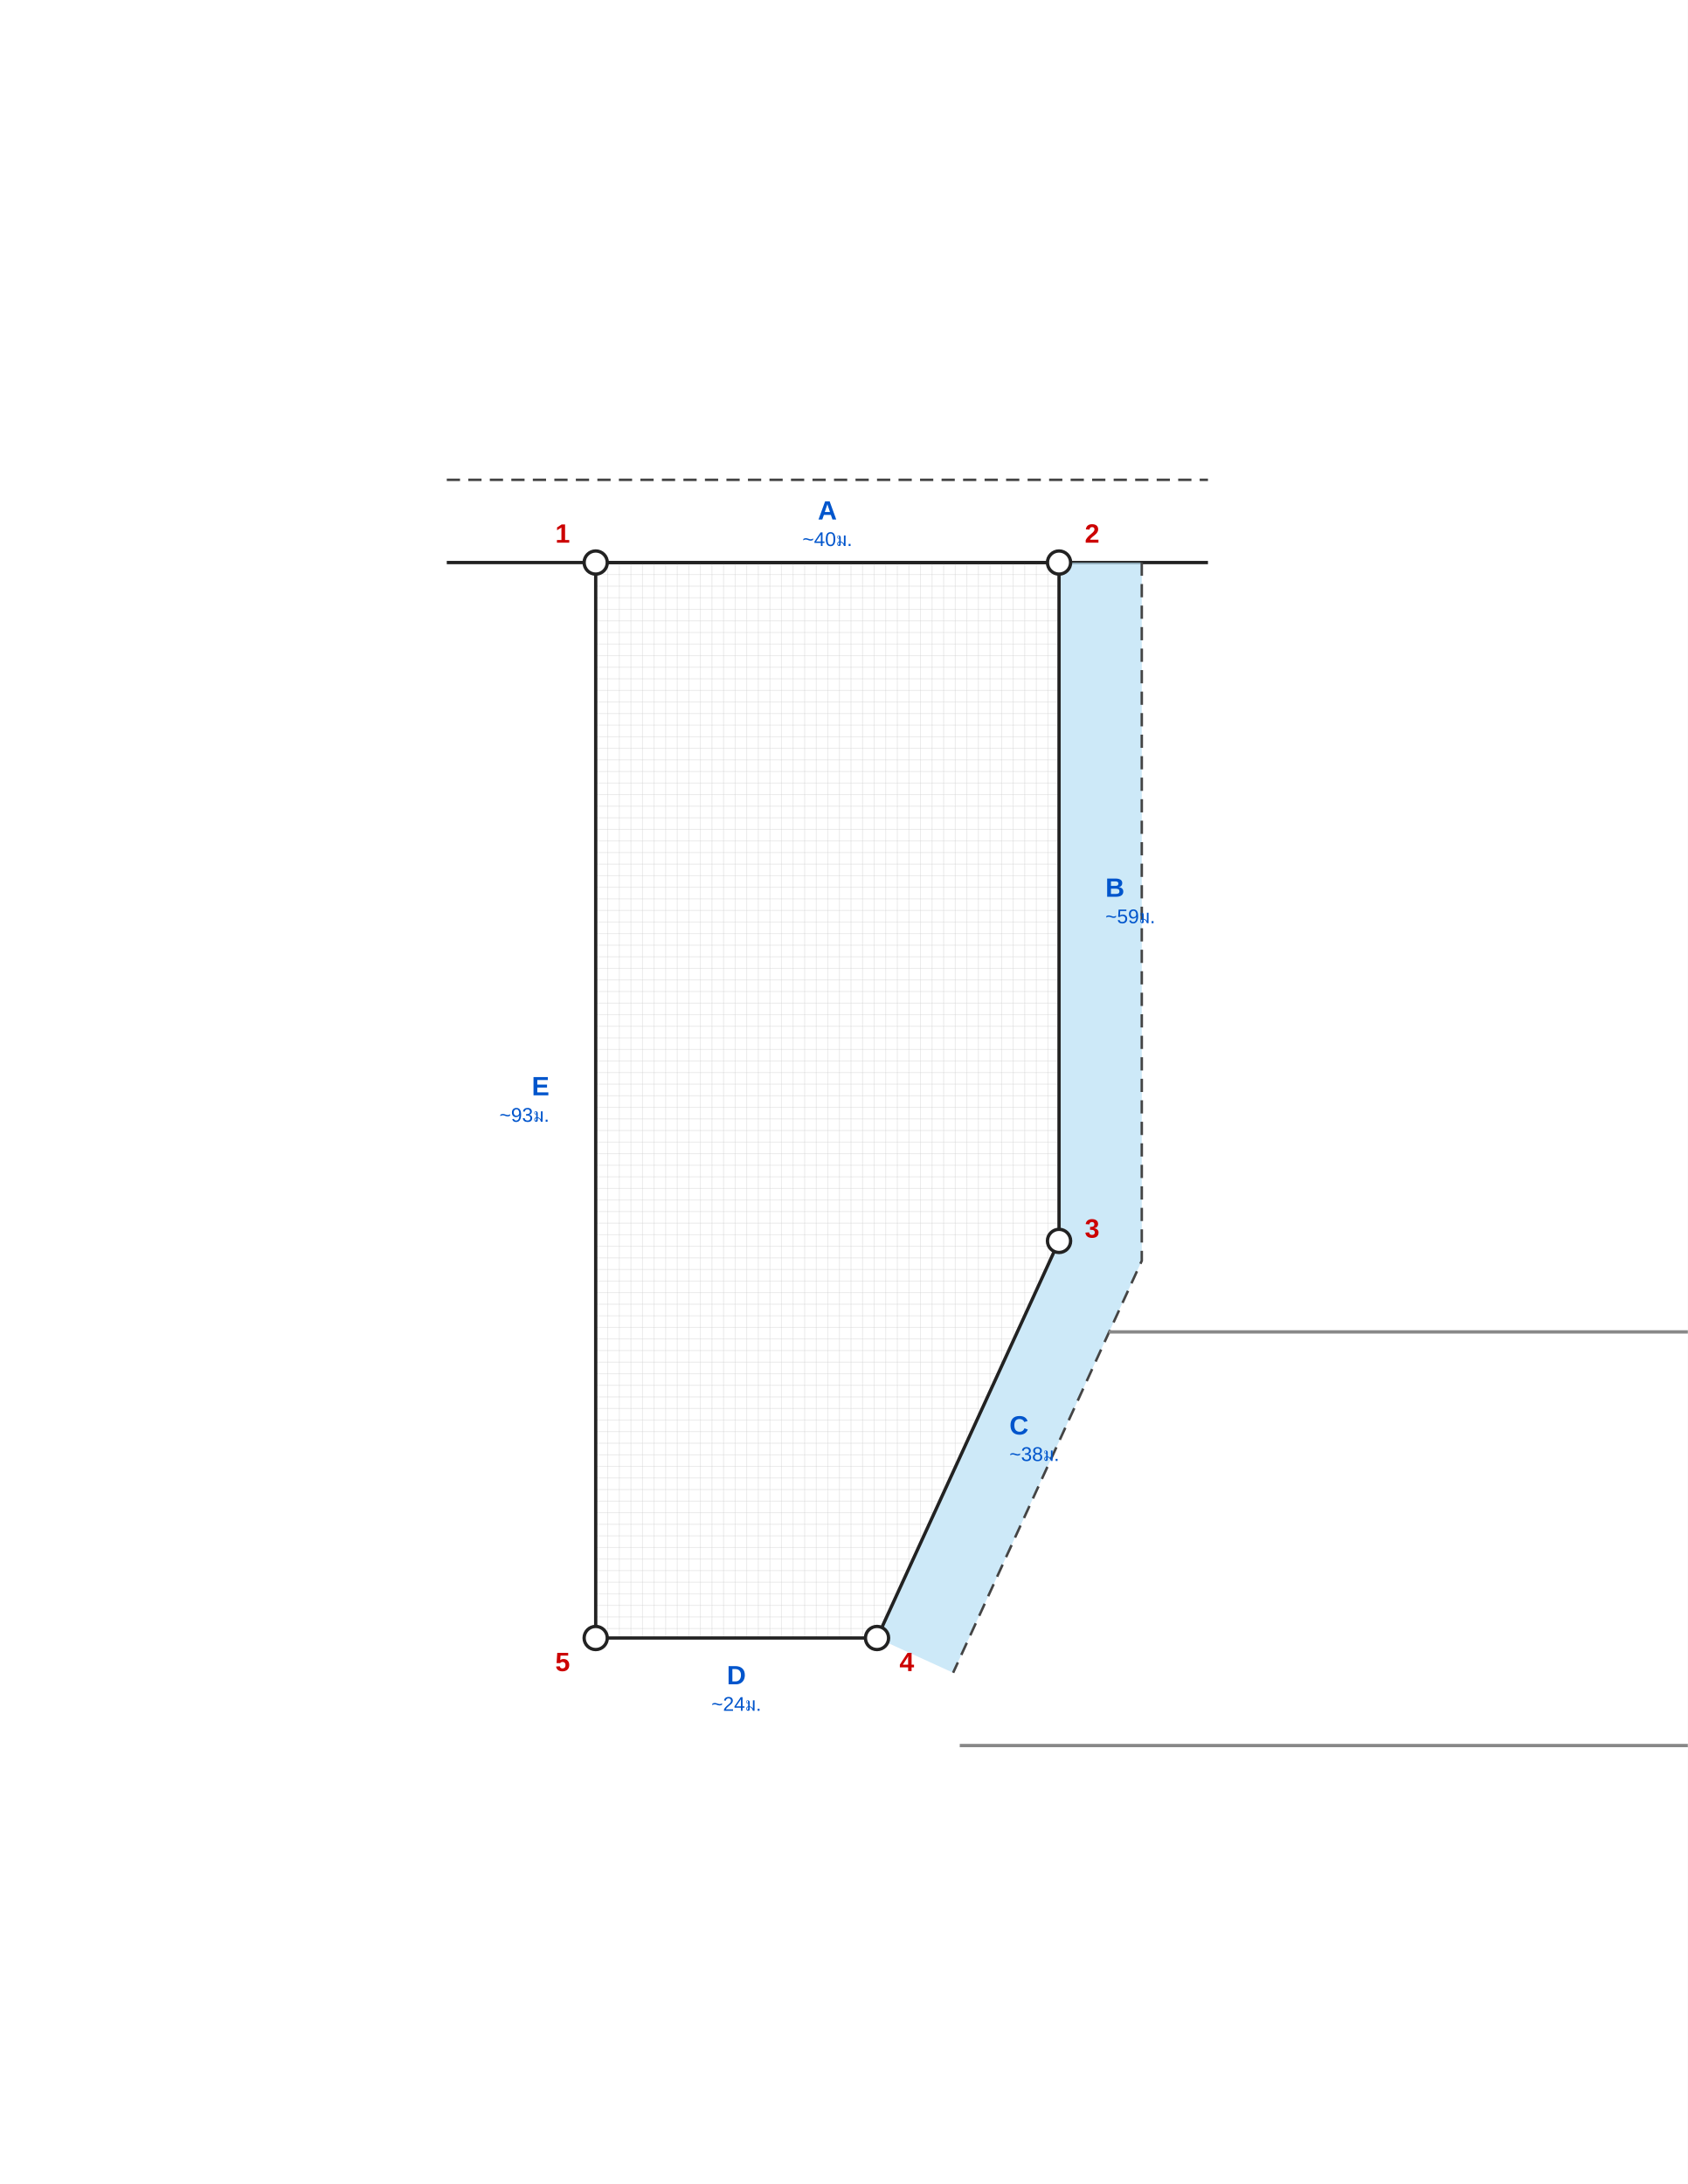
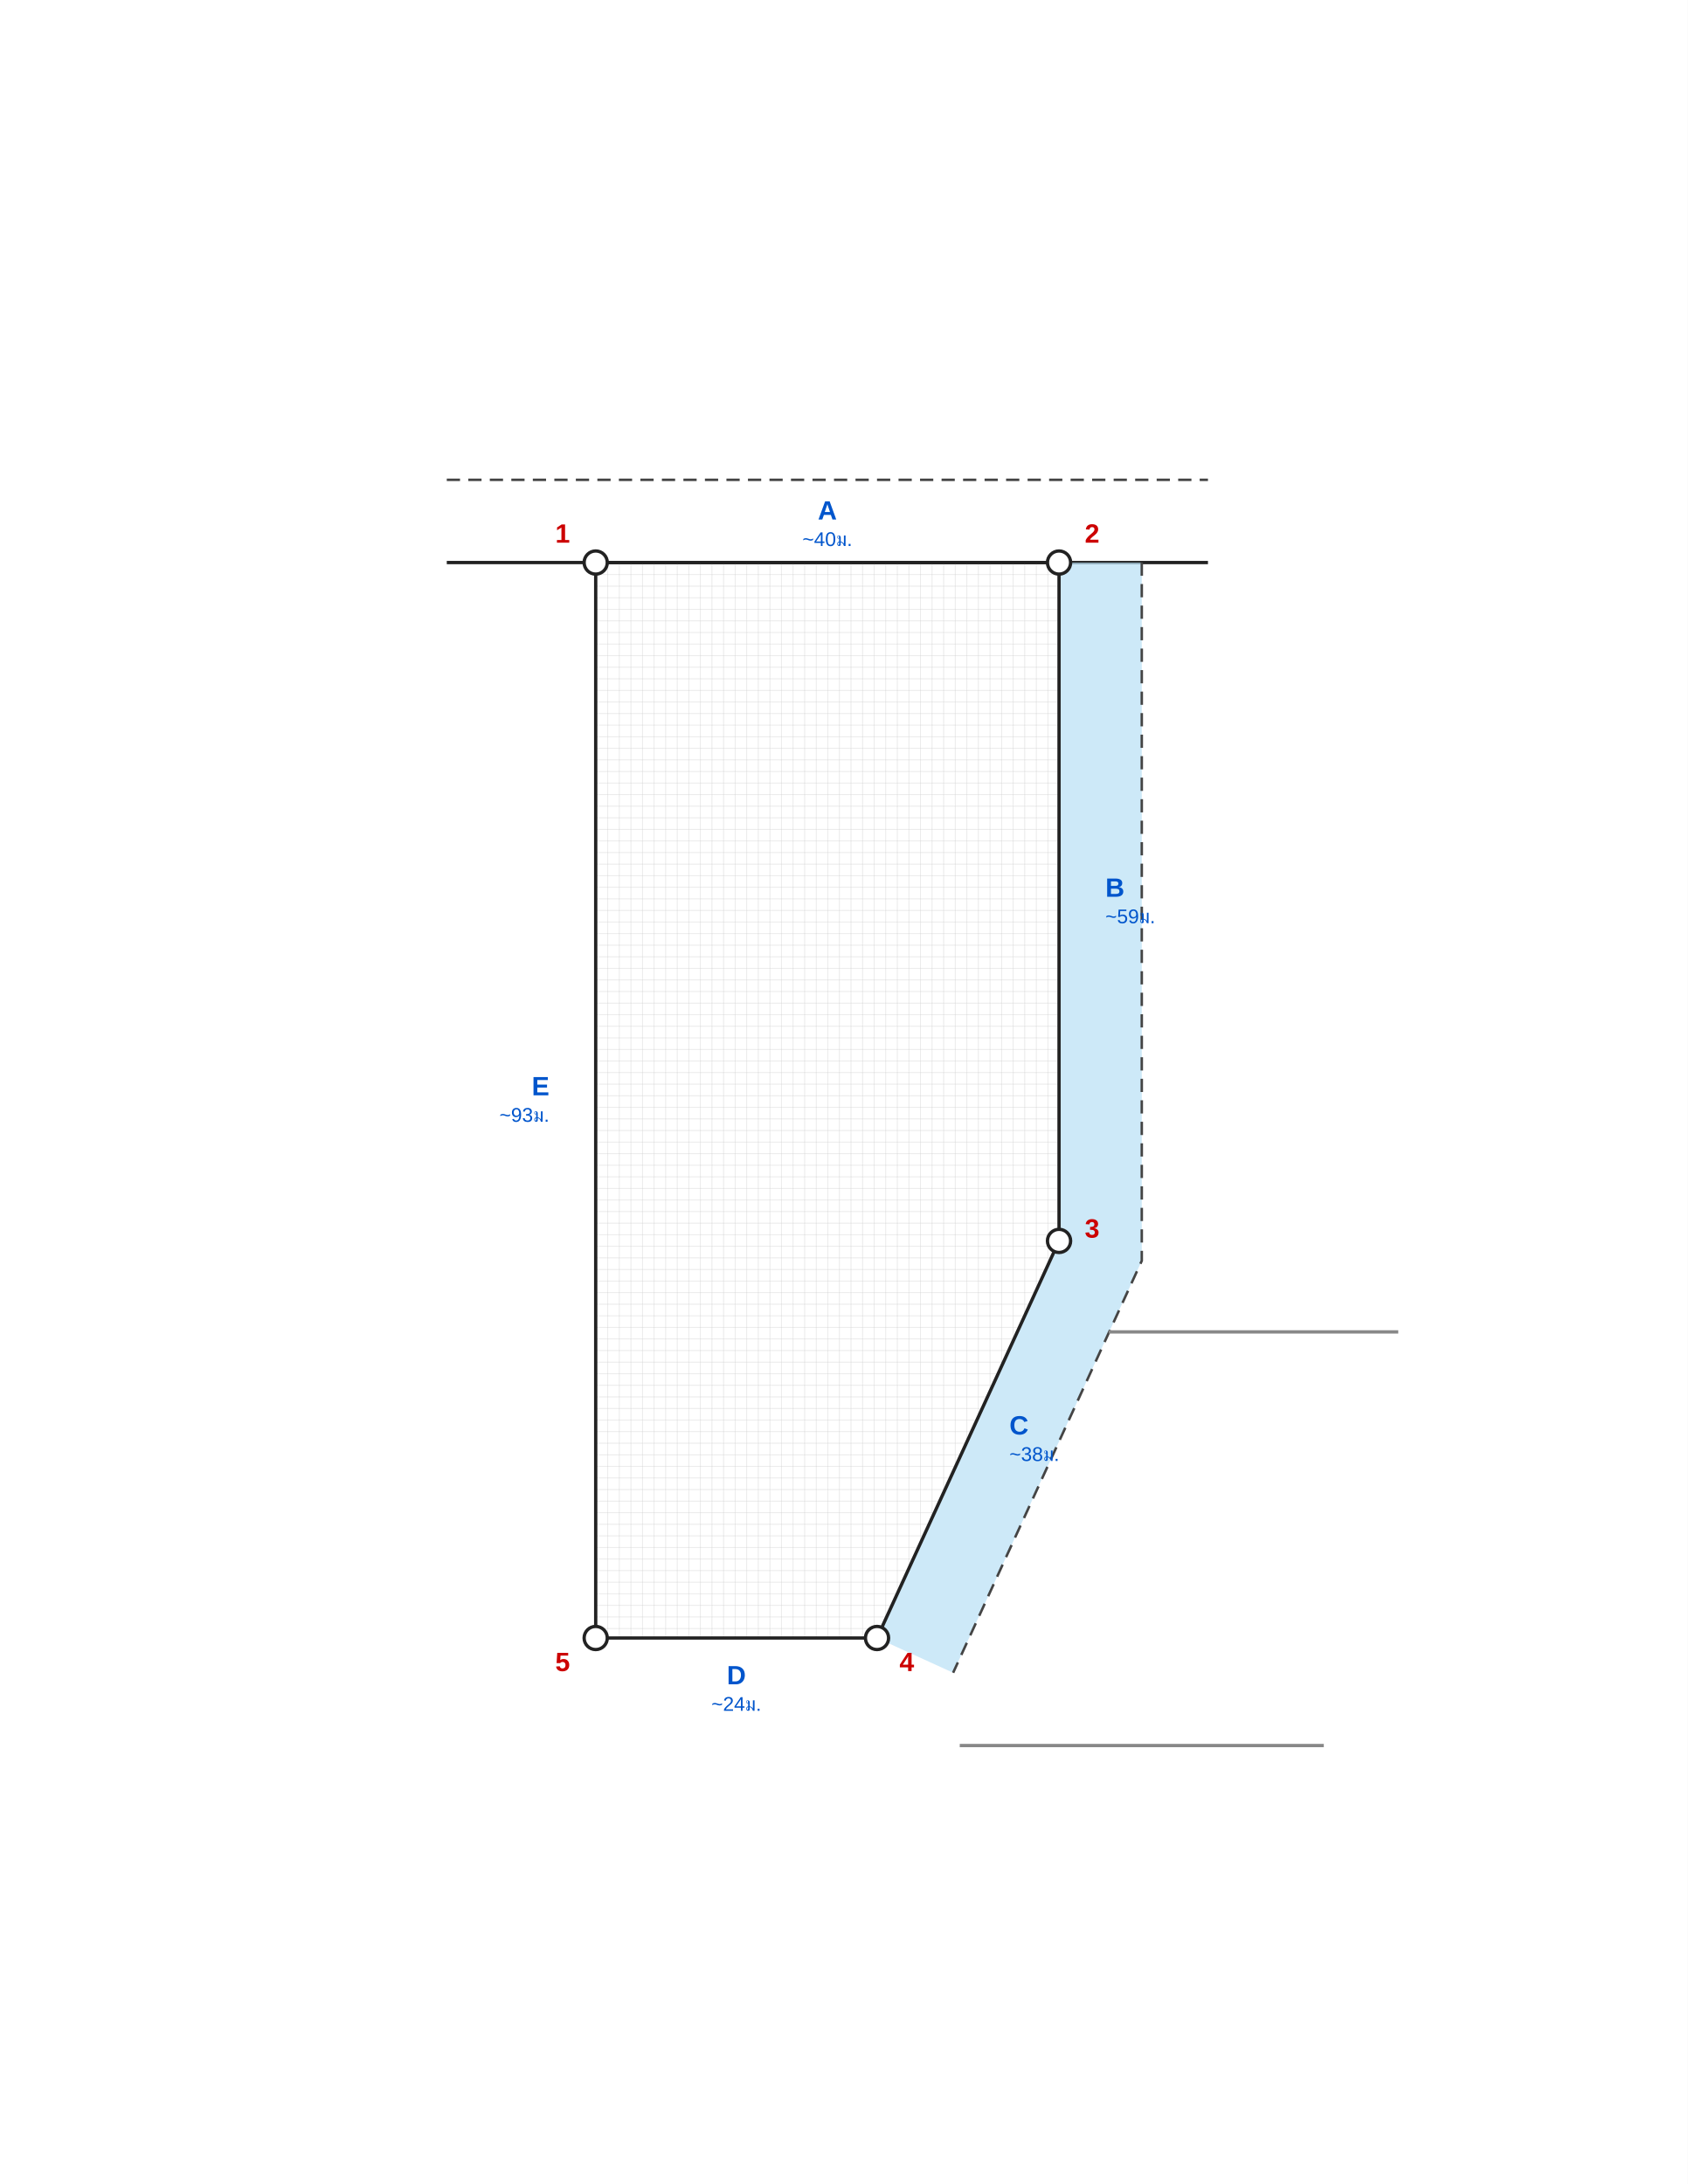
<svg xmlns="http://www.w3.org/2000/svg" viewBox="-210 -210 1020 1320" width="1020" height="1320">
  <rect x="-210" y="-210" width="1020" height="1320" fill="white" />
  <defs>
    <pattern id="grid1m" x="150" y="130" width="7" height="7" patternUnits="userSpaceOnUse">
      <line x1="0" y1="0" x2="7" y2="0" stroke="#ccc" stroke-width="0.4" />
      <line x1="0" y1="0" x2="0" y2="7" stroke="#ccc" stroke-width="0.4" />
    </pattern>
  </defs>
  <line x1="60" y1="80" x2="520" y2="80" stroke="#444" stroke-width="1.5" stroke-dasharray="8,5" />
  <line x1="60" y1="130" x2="520" y2="130" stroke="#222" stroke-width="2" />
  <polygon points="430,130 480,130 480,552 366,801 320,780 430,540" fill="#b8dff5" stroke="none" opacity="0.7" />
  <polyline points="480,130 480,552 366,801" fill="none" stroke="#444" stroke-width="1.5" stroke-dasharray="8,5" />
  <polygon points="150,130 430,130 430,540 320,780 150,780" fill="url(#grid1m)" stroke="none" />
  <polygon points="       150,130       430,130       430,540       320,780       150,780     " fill="none" stroke="#222" stroke-width="2" stroke-linejoin="round" />
-   <line x1="460" y1="595" x2="810" y2="595" stroke="#888" stroke-width="2" />
-   <line x1="370" y1="845" x2="810" y2="845" stroke="#888" stroke-width="2" />
+   <line x1="460" y1="595" x2="635" y2="595" stroke="#888" stroke-width="2" />
+   <line x1="370" y1="845" x2="590" y2="845" stroke="#888" stroke-width="2" />
  <circle cx="150" cy="130" r="7" fill="white" stroke="#222" stroke-width="2" />
  <circle cx="430" cy="130" r="7" fill="white" stroke="#222" stroke-width="2" />
  <circle cx="430" cy="540" r="7" fill="white" stroke="#222" stroke-width="2" />
  <circle cx="320" cy="780" r="7" fill="white" stroke="#222" stroke-width="2" />
  <circle cx="150" cy="780" r="7" fill="white" stroke="#222" stroke-width="2" />
  <text x="130" y="118" font-family="Arial" font-size="16" font-weight="bold" fill="#c00" text-anchor="middle">1</text>
  <text x="450" y="118" font-family="Arial" font-size="16" font-weight="bold" fill="#c00" text-anchor="middle">2</text>
  <text x="450" y="538" font-family="Arial" font-size="16" font-weight="bold" fill="#c00" text-anchor="middle">3</text>
  <text x="338" y="800" font-family="Arial" font-size="16" font-weight="bold" fill="#c00" text-anchor="middle">4</text>
  <text x="130" y="800" font-family="Arial" font-size="16" font-weight="bold" fill="#c00" text-anchor="middle">5</text>
  <text x="290" y="104" font-family="Arial" font-size="16" font-weight="bold" fill="#0055cc" text-anchor="middle">A</text>
  <text x="290" y="120" font-family="Arial" font-size="12" fill="#0055cc" text-anchor="middle">~40ม.</text>
  <text x="458" y="332" font-family="Arial" font-size="16" font-weight="bold" fill="#0055cc" text-anchor="start">B</text>
  <text x="458" y="348" font-family="Arial" font-size="12" fill="#0055cc" text-anchor="start">~59ม.</text>
  <text x="400" y="657" font-family="Arial" font-size="16" font-weight="bold" fill="#0055cc" text-anchor="start">C</text>
  <text x="400" y="673" font-family="Arial" font-size="12" fill="#0055cc" text-anchor="start">~38ม.</text>
  <text x="235" y="808" font-family="Arial" font-size="16" font-weight="bold" fill="#0055cc" text-anchor="middle">D</text>
  <text x="235" y="824" font-family="Arial" font-size="12" fill="#0055cc" text-anchor="middle">~24ม.</text>
  <text x="122" y="452" font-family="Arial" font-size="16" font-weight="bold" fill="#0055cc" text-anchor="end">E</text>
  <text x="122" y="468" font-family="Arial" font-size="12" fill="#0055cc" text-anchor="end">~93ม.</text>
</svg>
